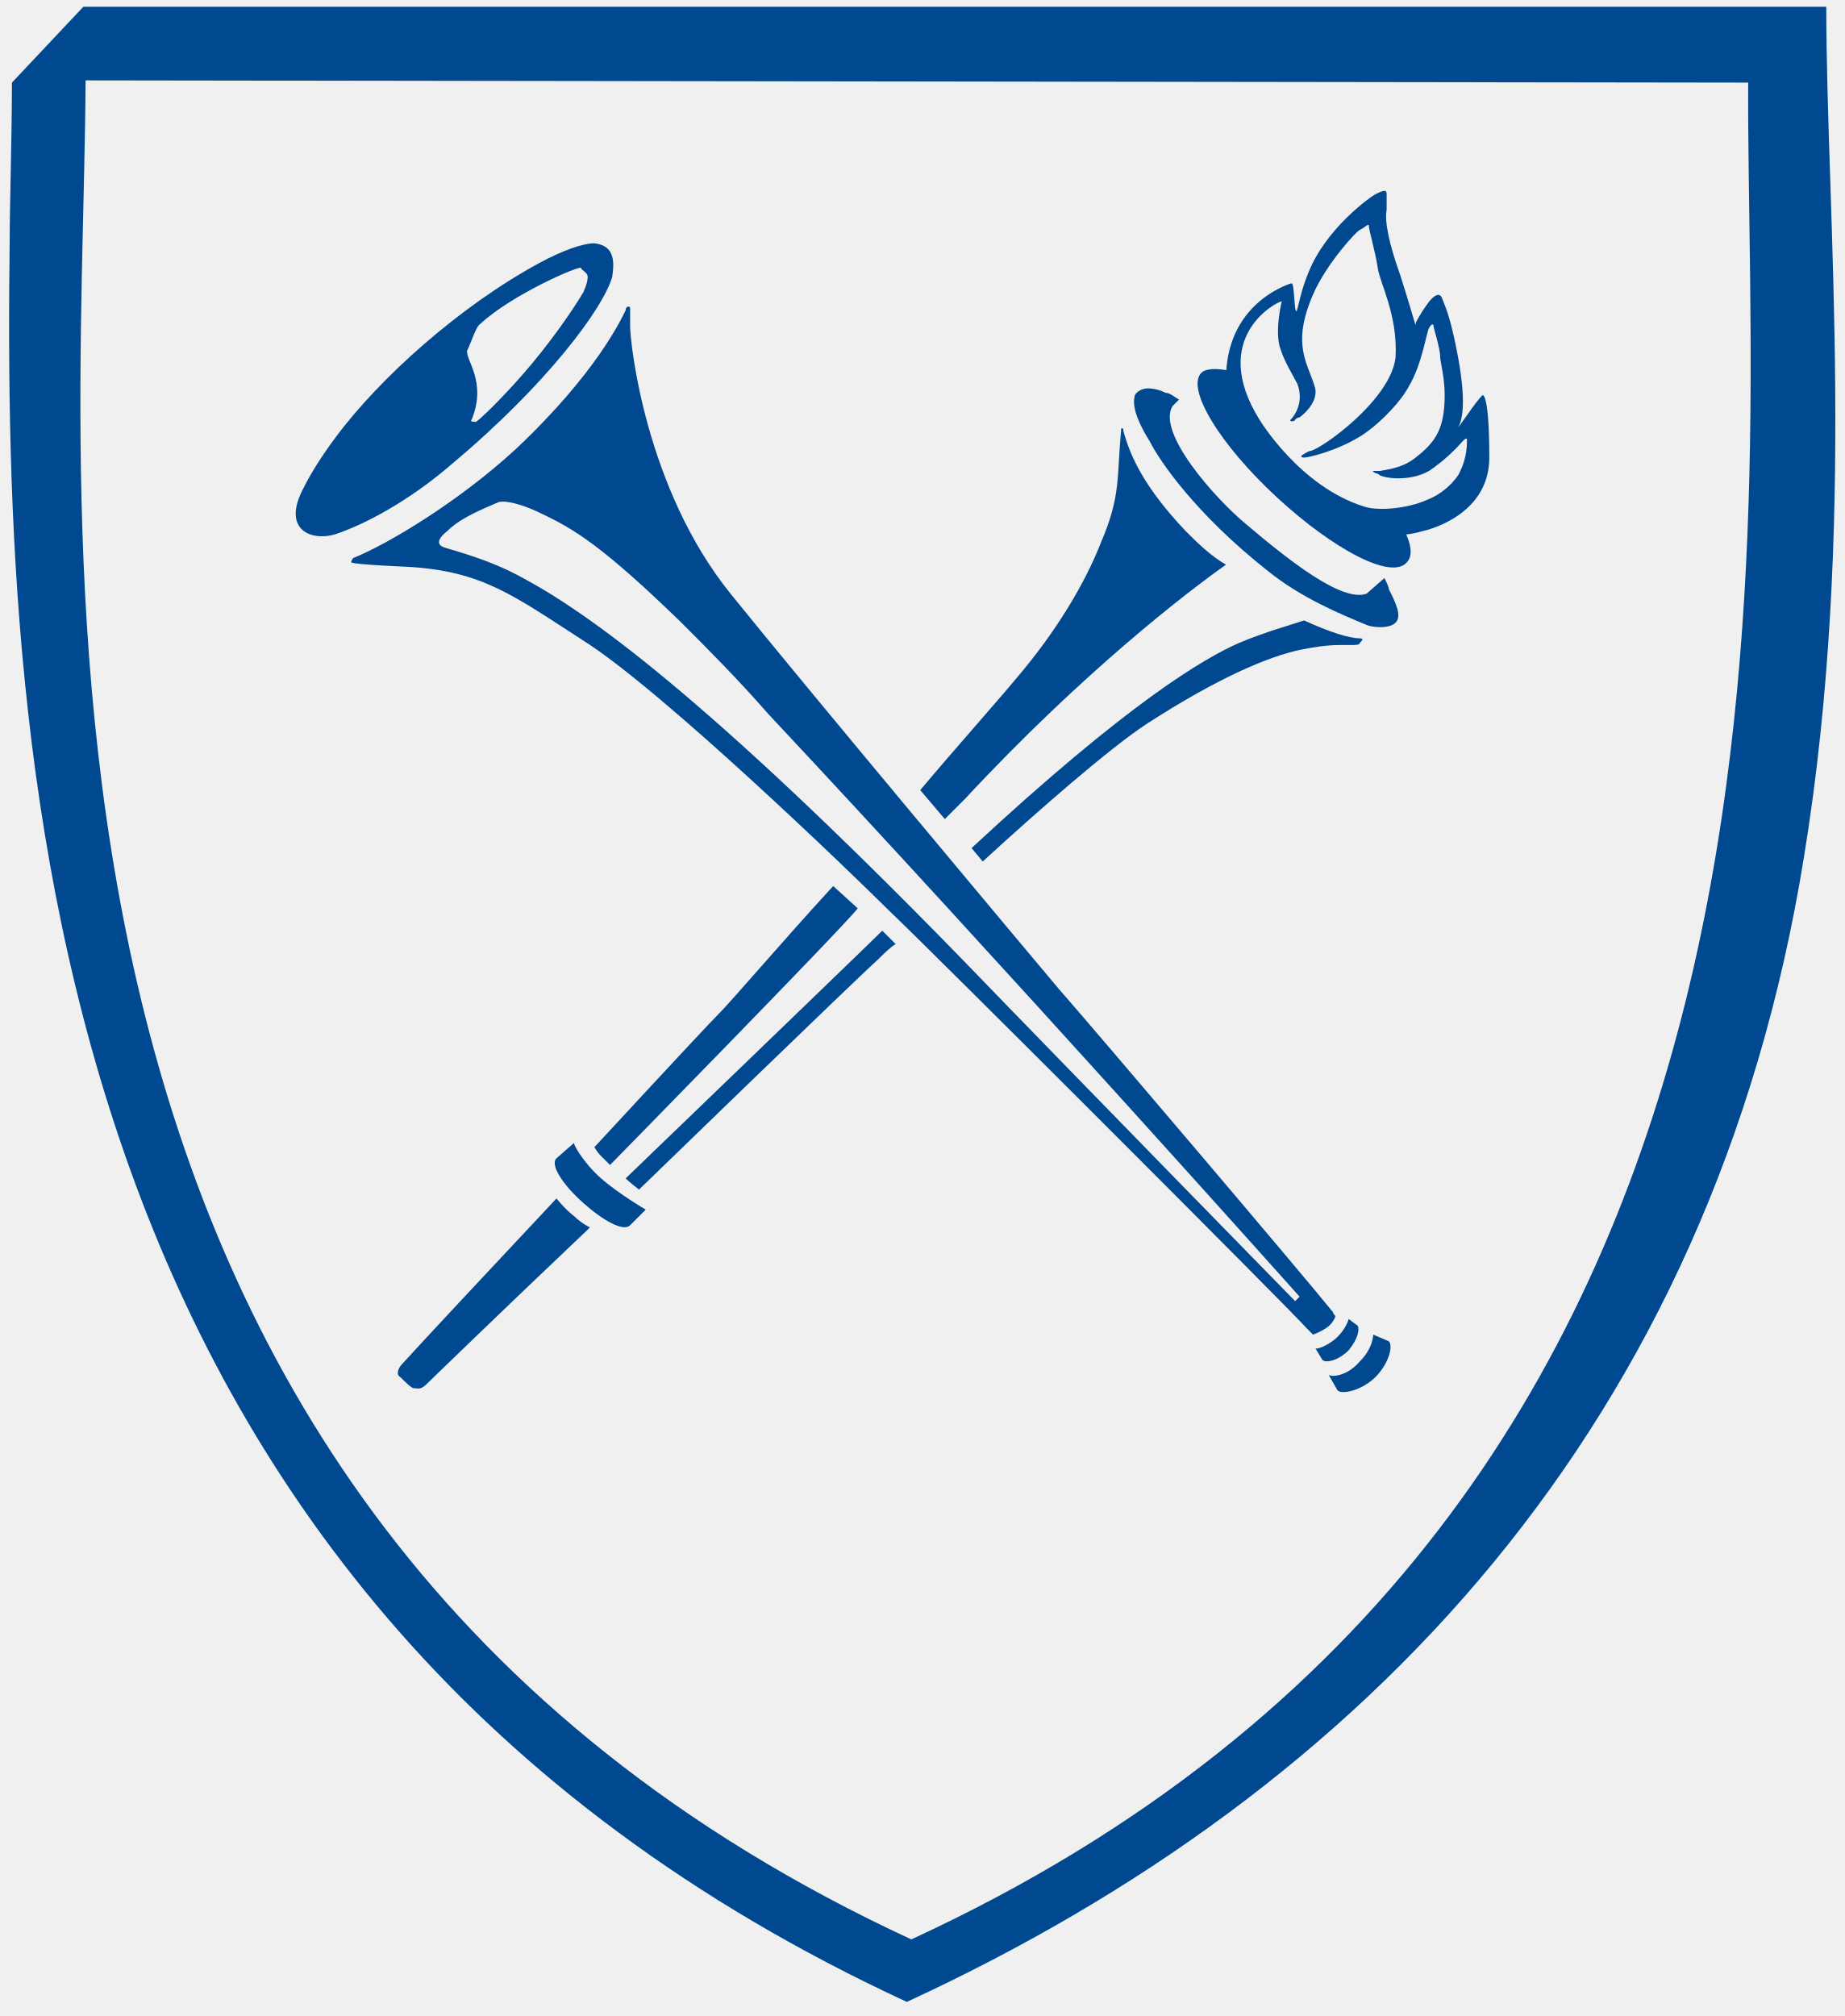
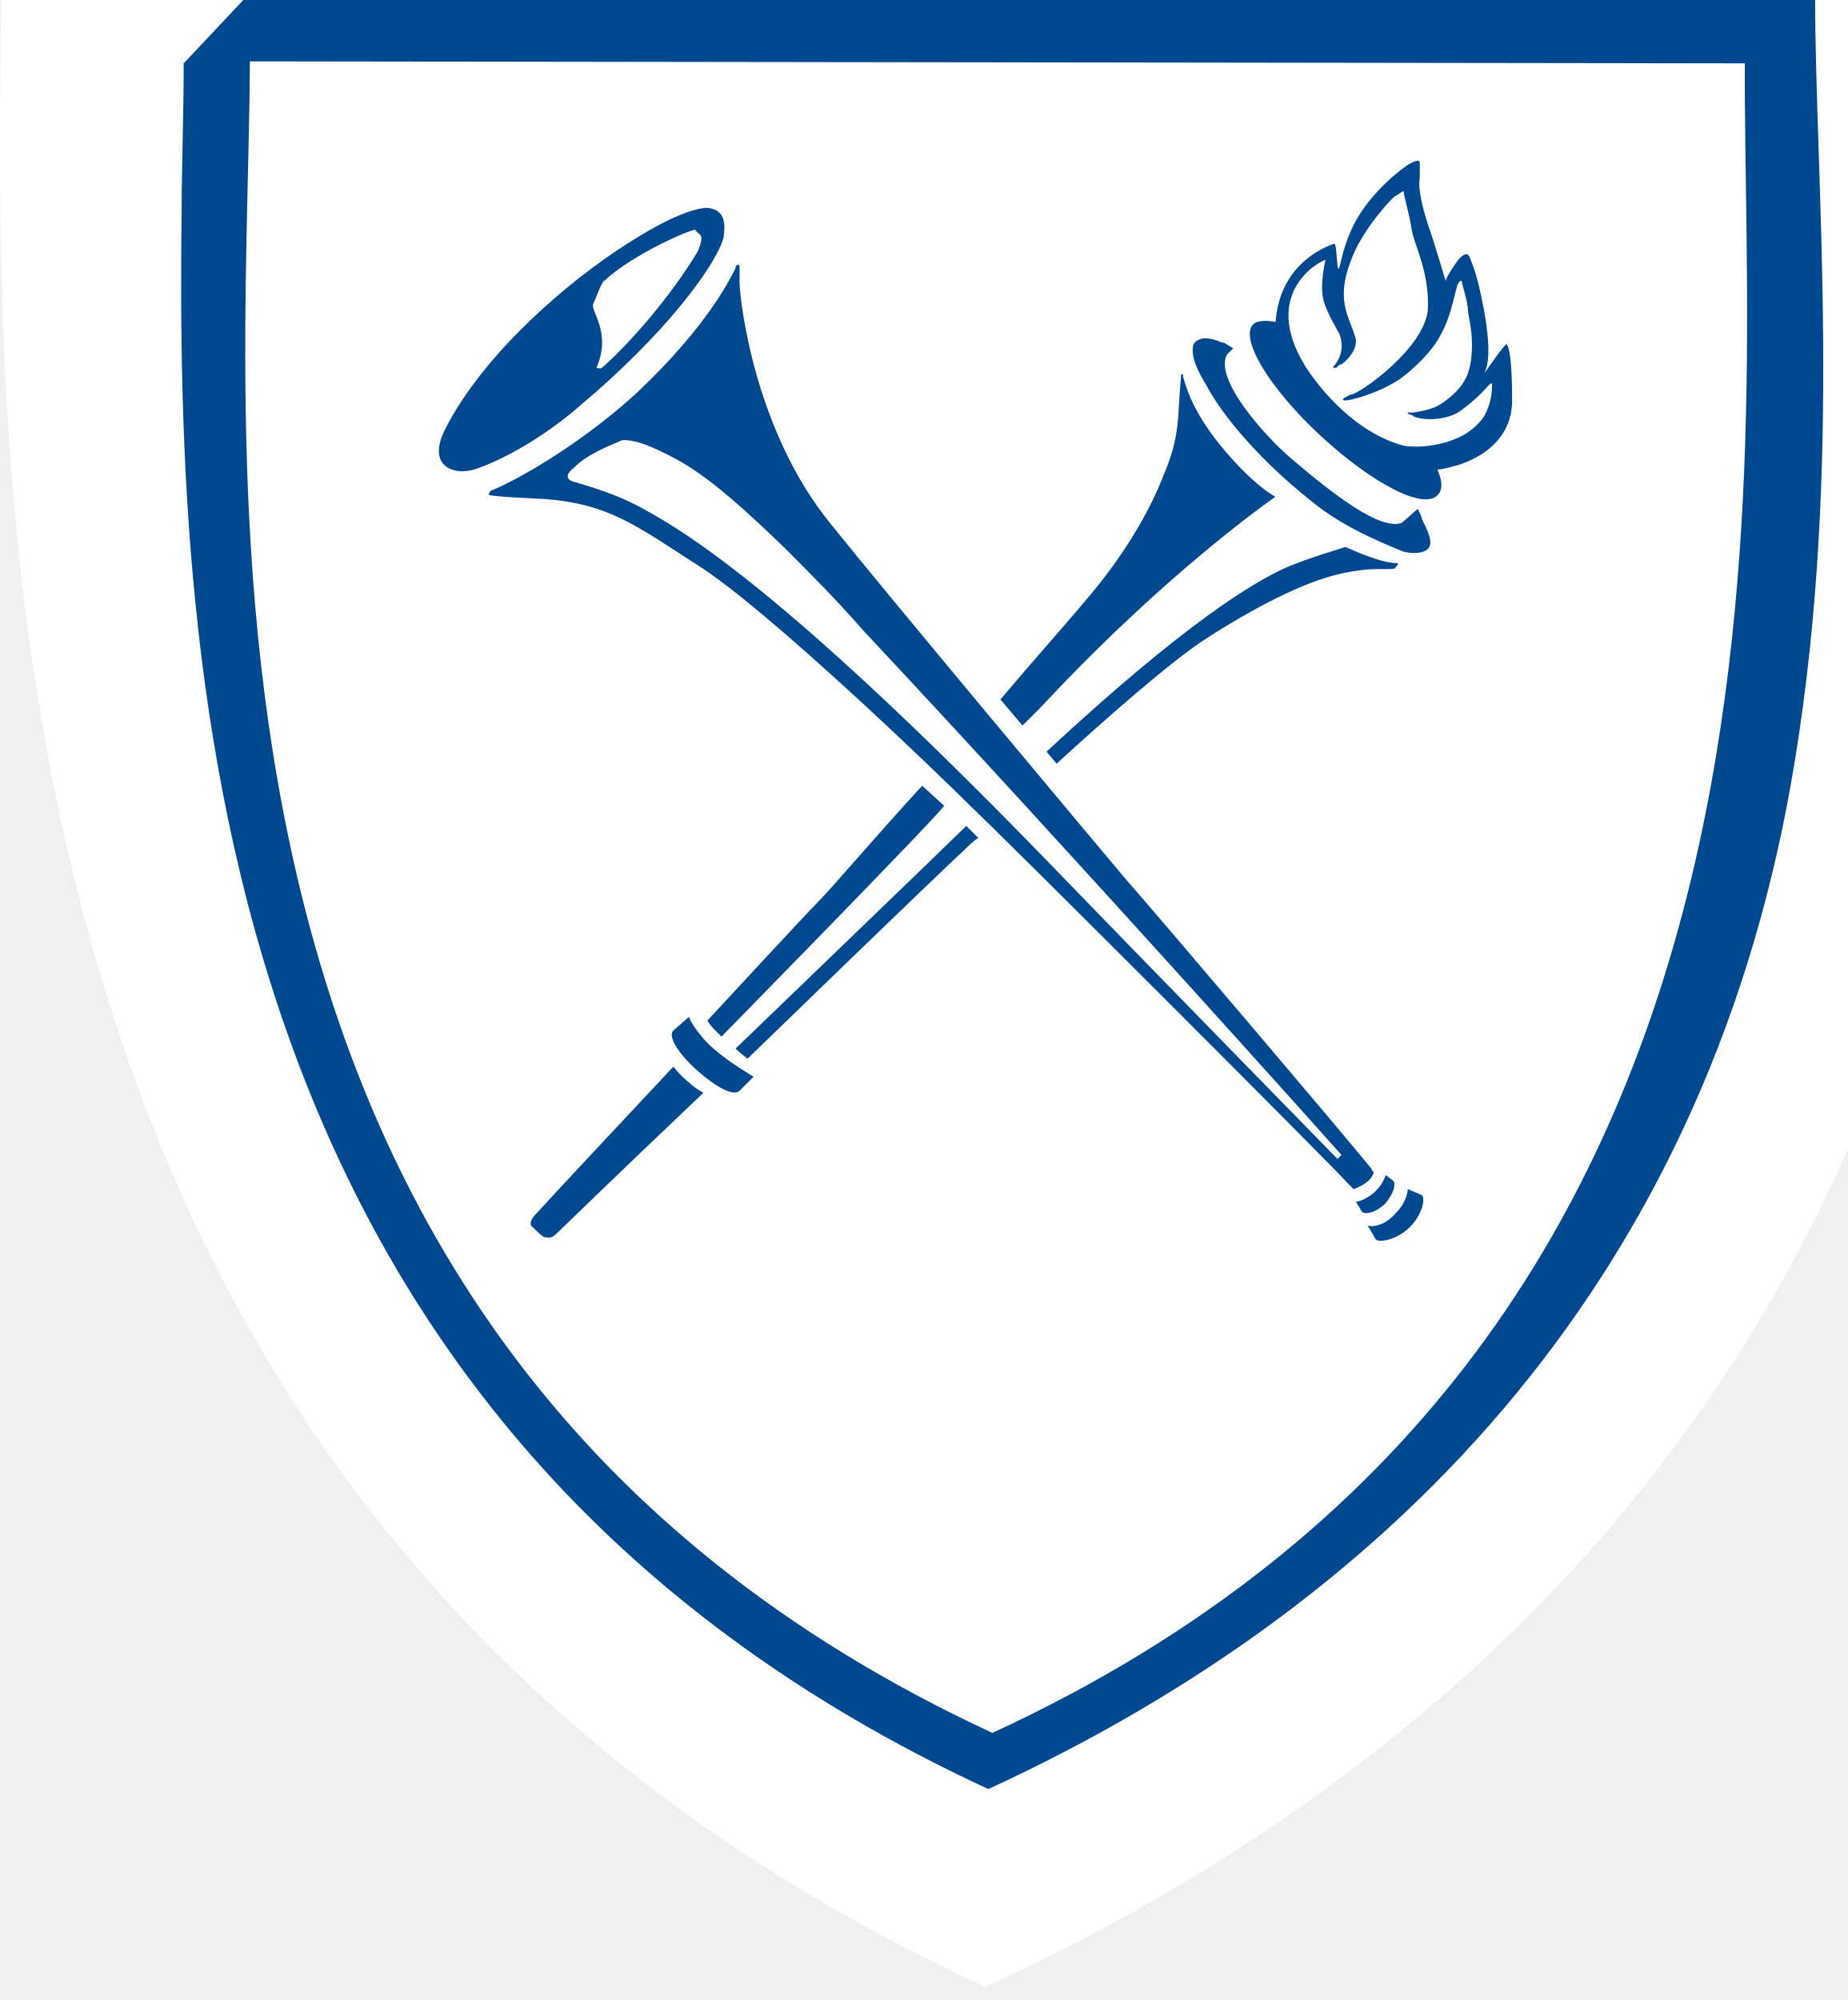
- <svg xmlns="http://www.w3.org/2000/svg" width="78.883" height="86.217" viewBox="0 0 95 104" fill="none">
-   <path d="M46.936 100.048C-1.533 77.599 4.223 27.518 4.338 4.147L90.109 4.262C89.993 27.633 95.404 77.714 46.936 100.048ZM4.223 0.348L0.539 4.262C0.539 7.025 0.424 10.594 0.424 12.321C0.079 39.837 1.921 82.549 46.705 103.272C70.422 92.335 88.266 73.454 92.987 44.212C95.75 27.288 94.138 11.17 94.138 0.348L4.223 0.348Z" fill="#004990" />
-   <path d="M28.631 61.826C25.177 65.51 21.838 69.079 20.687 70.346C20.456 70.576 20.341 70.921 20.572 71.036C20.802 71.266 21.147 71.612 21.262 71.612C21.493 71.612 21.608 71.727 21.953 71.382C22.068 71.266 25.867 67.582 30.358 63.323C30.358 63.323 29.897 63.093 29.552 62.747C29.091 62.402 28.631 61.826 28.631 61.826Z" fill="#004990" />
-   <path d="M30.933 60.79C31.854 61.596 33.235 62.402 33.235 62.402L32.429 63.208C32.084 63.553 31.048 62.977 30.012 62.056C28.976 61.135 28.285 60.099 28.63 59.754L29.551 58.948C29.436 58.948 30.012 59.984 30.933 60.79Z" fill="#004990" />
-   <path d="M70.076 70.23C70.767 69.54 70.767 68.849 70.767 68.849L71.573 69.194C71.803 69.424 71.573 70.346 70.882 71.036C70.192 71.727 69.156 71.957 68.925 71.727L68.465 70.921C68.58 71.036 69.386 71.036 70.076 70.23Z" fill="#004990" />
-   <path d="M68.925 68.964C69.386 68.504 69.501 68.043 69.501 68.043L69.962 68.388C70.077 68.619 69.962 69.079 69.501 69.655C68.925 70.23 68.235 70.346 68.119 70.115L67.774 69.54C67.774 69.655 68.465 69.424 68.925 68.964Z" fill="#004990" />
-   <path d="M71.343 29.821L70.422 30.627C69.155 31.087 66.392 28.9 64.09 26.942C62.593 25.676 59.6 22.337 60.406 20.956L60.751 20.61C60.521 20.495 60.29 20.265 60.06 20.265C59.83 20.15 59.484 20.035 59.139 20.035C58.794 20.035 58.448 20.265 58.448 20.495C58.333 21.071 58.679 21.877 59.254 22.798C59.715 23.719 61.557 26.482 65.356 29.475C67.083 30.857 69.04 31.663 70.422 32.238C70.652 32.353 71.573 32.469 71.918 32.123C72.264 31.778 71.918 31.087 71.573 30.396C71.573 30.281 71.458 30.051 71.343 29.821Z" fill="#004990" />
-   <path d="M32.43 15.89C32.43 16.12 32.43 16.466 32.43 16.811C32.43 17.732 33.236 25.215 37.611 30.626C41.41 35.347 52.693 48.817 54.535 51.004C56.261 52.961 67.314 65.971 68.695 67.698C68.695 67.813 68.81 67.813 68.81 67.928C68.81 67.928 68.695 68.273 68.35 68.503C68.004 68.734 67.659 68.849 67.659 68.849L67.314 68.503C66.853 67.928 47.627 48.701 45.785 46.974C43.943 45.133 34.042 35.577 30.012 33.044C26.443 30.741 24.832 29.475 21.032 29.245C21.032 29.245 18.269 29.13 18.039 29.015C18.039 29.015 18.039 28.899 18.154 28.784C19.881 28.094 23.565 25.906 26.558 23.143C30.703 19.229 31.97 16.466 32.2 16.005C32.2 15.775 32.43 15.775 32.43 15.89ZM35.078 32.123C31.049 28.209 29.552 27.288 27.825 26.482C26.904 26.021 25.983 25.791 25.637 25.906C24.832 26.252 23.68 26.712 22.989 27.403C22.414 27.863 22.529 28.094 22.759 28.209C22.989 28.324 25.062 28.784 26.904 29.82C30.128 31.547 36.229 35.807 49.469 49.392C56.146 56.3 66.738 67.122 66.738 67.122L66.968 66.892C66.968 66.892 51.541 49.623 39.568 36.843C37.956 35.001 36.459 33.505 35.078 32.123Z" fill="#004990" />
-   <path d="M23.22 23.949C21.493 25.446 19.305 26.827 17.348 27.518C16.082 27.979 14.355 27.403 15.621 25.1C15.967 24.41 16.542 23.488 17.233 22.567C19.536 19.459 23.68 15.775 27.71 13.588C28.976 12.897 30.012 12.551 30.588 12.551C31.624 12.666 31.624 13.472 31.509 14.278C31.048 15.89 28.17 19.804 23.22 23.949ZM24.486 21.762C24.947 21.416 26.558 19.804 27.825 18.193C29.206 16.466 30.012 15.084 30.012 15.084C30.012 15.084 30.242 14.624 30.242 14.278C30.242 14.048 29.897 13.933 29.897 13.818C29.782 13.703 26.328 15.199 24.716 16.696C24.486 16.811 24.256 17.617 24.026 18.078C23.91 18.538 25.062 19.689 24.256 21.646C24.141 21.762 24.371 21.762 24.486 21.762Z" fill="#004990" />
-   <path d="M45.439 48.011C44.633 48.817 32.2 60.79 32.2 60.79C32.43 61.02 32.89 61.366 32.89 61.366C32.89 61.366 44.288 50.313 45.209 49.508C45.439 49.277 45.9 48.817 46.13 48.702L45.439 48.011Z" fill="#004990" />
-   <path d="M69.04 33.275C69.271 33.275 69.386 33.275 69.616 33.275C69.846 33.275 70.076 33.275 70.076 33.16C70.192 33.044 70.307 32.929 70.076 32.929C69.501 32.929 68.465 32.584 67.198 32.008C66.508 32.238 65.241 32.584 63.86 33.16C62.018 33.965 58.103 36.268 50.044 43.751L50.62 44.442C53.383 41.909 57.182 38.57 59.139 37.304C62.708 35.002 65.356 33.85 67.083 33.505C67.659 33.39 68.35 33.275 69.04 33.275Z" fill="#004990" />
-   <path d="M61.097 27.403C58.91 25.1 58.219 23.489 57.874 22.222V22.107H57.759V22.222C57.528 24.64 57.759 25.561 56.723 27.979C55.917 30.051 54.42 32.584 52.348 35.001C51.196 36.383 49.239 38.57 47.397 40.758L48.664 42.254C48.779 42.139 49.239 41.679 49.7 41.218C55.801 34.656 61.212 30.511 63.17 29.13C62.364 28.669 61.673 27.979 61.097 27.403Z" fill="#004990" />
-   <path d="M42.907 45.708C40.259 48.586 37.726 51.58 36.92 52.386C36.229 53.076 30.588 59.178 30.588 59.178C30.588 59.178 30.703 59.408 30.933 59.639C31.164 59.869 31.394 60.099 31.394 60.099C31.394 60.099 43.367 47.896 44.173 46.859L42.907 45.708Z" fill="#004990" />
-   <path d="M63.284 19.344C63.284 19.229 63.284 19.114 63.284 19.114C62.709 18.999 62.133 18.999 61.903 19.229C61.097 20.035 62.824 22.913 65.817 25.676C68.695 28.324 71.688 29.936 72.494 29.015C72.84 28.669 72.725 27.979 72.264 27.173C68.12 27.633 63.284 21.992 63.284 19.344Z" fill="#004990" />
-   <path d="M76.409 20.38C75.948 20.84 75.257 21.992 74.912 22.337C75.373 21.992 75.603 20.956 75.142 18.423C74.797 16.581 74.567 16.005 74.336 15.43C74.221 15.084 73.991 15.199 73.761 15.43C73.531 15.66 72.955 16.581 72.955 16.696C72.955 16.926 72.955 16.696 72.149 14.163C71.573 12.551 71.343 11.4 71.458 10.824C71.458 10.479 71.458 10.249 71.458 10.018C71.458 9.788 71.343 9.788 70.883 10.018C70.652 10.134 68.35 11.745 67.429 14.048C66.853 15.43 66.853 16.466 66.738 15.89C66.623 14.508 66.623 14.624 66.508 14.624C65.817 14.854 63.169 16.005 63.169 19.574C63.169 22.567 68.695 28.784 73.3 27.403C73.3 27.403 76.754 26.712 76.754 23.604C76.754 20.265 76.409 20.38 76.409 20.38ZM75.257 24.294C75.142 24.64 74.452 25.446 73.531 25.791C72.494 26.252 70.998 26.367 70.307 26.136C66.968 25.1 64.896 21.646 64.896 21.646C62.248 17.387 65.817 15.545 66.047 15.545C66.047 15.545 65.702 16.926 65.932 17.847C66.162 18.653 66.623 19.344 66.853 19.804C67.198 20.725 66.738 21.416 66.508 21.646C66.393 21.762 66.738 21.762 66.738 21.646C66.738 21.646 66.853 21.531 66.968 21.531C67.429 21.186 67.889 20.61 67.774 20.035C67.429 18.768 66.508 17.847 67.659 15.199C68.35 13.588 69.962 11.861 70.077 11.861C70.307 11.745 70.537 11.515 70.537 11.63C70.537 11.861 70.883 13.012 70.998 13.818C71.113 14.624 72.034 16.235 71.919 18.423C71.689 20.61 68.12 23.143 67.544 23.258C67.429 23.258 67.083 23.488 67.083 23.488C66.968 23.604 67.198 23.604 67.198 23.604C67.429 23.604 68.925 23.258 70.192 22.452C71.228 21.762 72.264 20.61 72.609 19.919C73.3 18.768 73.531 17.041 73.646 16.926C73.761 16.696 73.876 16.696 73.876 16.811C73.876 16.926 74.221 17.962 74.221 18.423C74.221 18.653 74.452 19.459 74.452 20.38C74.452 22.107 73.991 22.798 72.955 23.604C72.379 24.064 71.804 24.179 71.113 24.294H70.883C70.767 24.294 70.652 24.294 70.883 24.41C70.883 24.41 70.998 24.41 71.113 24.525C71.689 24.755 72.84 24.755 73.646 24.294C73.991 24.064 74.452 23.719 75.027 23.143C75.257 22.913 75.603 22.452 75.603 22.683C75.603 22.913 75.603 23.604 75.257 24.294Z" fill="#004990" />
+ <svg xmlns="http://www.w3.org/2000/svg" width="88.883" height="96.217" viewBox="30 40 106 114" fill="none">
+   <path d="M30.177 32.77L34.674 27.992H144.43C144.43 41.202 146.397 60.877 143.024 81.535C137.262 117.23 115.48 140.277 86.53 153.628C31.863 128.332 29.615 76.195 30.037 42.608C30.037 40.5 30.177 36.143 30.177 32.77Z" fill="white" />
+   <path d="M86.936 139.048C38.467 116.599 44.223 66.518 44.338 43.147L130.108 43.262C129.993 66.633 135.404 116.714 86.936 139.048ZM44.223 39.348L40.539 43.262C40.539 46.025 40.424 49.594 40.424 51.321C40.079 78.837 41.921 121.549 86.705 142.272C110.422 131.335 128.266 112.454 132.987 83.212C135.75 66.288 134.138 50.17 134.138 39.348L44.223 39.348Z" fill="#004990" />
+   <path d="M68.631 100.826C65.177 104.51 61.838 108.079 60.687 109.345C60.456 109.576 60.341 109.921 60.572 110.036C60.802 110.267 61.147 110.612 61.262 110.612C61.493 110.612 61.608 110.727 61.953 110.382C62.068 110.267 65.868 106.582 70.358 102.323C70.358 102.323 69.897 102.092 69.552 101.747C69.091 101.402 68.631 100.826 68.631 100.826Z" fill="#004990" />
+   <path d="M70.933 99.79C71.854 100.596 73.235 101.402 73.235 101.402L72.43 102.208C72.084 102.553 71.048 101.977 70.012 101.056C68.976 100.135 68.285 99.099 68.63 98.754L69.551 97.948C69.436 97.948 70.012 98.984 70.933 99.79Z" fill="#004990" />
+   <path d="M110.077 109.23C110.767 108.54 110.767 107.849 110.767 107.849L111.573 108.194C111.803 108.425 111.573 109.346 110.882 110.036C110.192 110.727 109.155 110.957 108.925 110.727L108.465 109.921C108.58 110.036 109.386 110.036 110.077 109.23Z" fill="#004990" />
+   <path d="M108.925 107.964C109.386 107.503 109.501 107.043 109.501 107.043L109.961 107.388C110.077 107.619 109.961 108.079 109.501 108.655C108.925 109.23 108.235 109.346 108.119 109.115L107.774 108.54C107.774 108.655 108.465 108.424 108.925 107.964Z" fill="#004990" />
+   <path d="M111.343 68.821L110.422 69.626C109.155 70.087 106.392 67.9 104.09 65.942C102.593 64.676 99.6 61.337 100.405 59.956L100.751 59.61C100.521 59.495 100.29 59.265 100.06 59.265C99.83 59.15 99.484 59.035 99.139 59.035C98.794 59.035 98.448 59.265 98.448 59.495C98.333 60.071 98.679 60.877 99.254 61.798C99.715 62.719 101.557 65.482 105.356 68.475C107.083 69.857 109.04 70.663 110.422 71.238C110.652 71.353 111.573 71.469 111.918 71.123C112.264 70.778 111.918 70.087 111.573 69.396C111.573 69.281 111.458 69.051 111.343 68.821Z" fill="#004990" />
+   <path d="M72.43 54.89C72.43 55.12 72.43 55.466 72.43 55.811C72.43 56.732 73.236 64.215 77.611 69.626C81.41 74.347 92.692 87.817 94.534 90.004C96.261 91.961 107.314 104.971 108.695 106.697C108.695 106.813 108.81 106.813 108.81 106.928C108.81 106.928 108.695 107.273 108.35 107.503C108.004 107.734 107.659 107.849 107.659 107.849L107.314 107.503C106.853 106.928 87.627 87.701 85.785 85.975C83.943 84.132 74.042 74.577 70.012 72.044C66.443 69.742 64.832 68.475 61.032 68.245C61.032 68.245 58.269 68.13 58.039 68.015C58.039 68.015 58.039 67.9 58.154 67.784C59.881 67.094 63.565 64.906 66.558 62.143C70.703 58.229 71.969 55.466 72.2 55.005C72.2 54.775 72.43 54.775 72.43 54.89ZM75.078 71.123C71.049 67.209 69.552 66.288 67.825 65.482C66.904 65.021 65.983 64.791 65.638 64.906C64.832 65.252 63.68 65.712 62.989 66.403C62.414 66.863 62.529 67.094 62.759 67.209C62.989 67.324 65.062 67.784 66.904 68.82C70.127 70.547 76.229 74.807 89.469 88.392C96.146 95.3 106.738 106.122 106.738 106.122L106.968 105.892C106.968 105.892 91.541 88.623 79.568 75.843C77.956 74.001 76.46 72.505 75.078 71.123Z" fill="#004990" />
+   <path d="M63.22 62.949C61.493 64.446 59.305 65.827 57.348 66.518C56.082 66.978 54.355 66.403 55.621 64.1C55.967 63.41 56.542 62.489 57.233 61.568C59.536 58.459 63.68 54.775 67.71 52.587C68.976 51.897 70.012 51.551 70.588 51.551C71.624 51.666 71.624 52.472 71.509 53.278C71.048 54.89 68.17 58.804 63.22 62.949ZM64.486 60.762C64.947 60.416 66.558 58.804 67.825 57.193C69.206 55.466 70.012 54.084 70.012 54.084C70.012 54.084 70.243 53.624 70.243 53.278C70.243 53.048 69.897 52.933 69.897 52.818C69.782 52.703 66.328 54.199 64.716 55.696C64.486 55.811 64.256 56.617 64.026 57.078C63.91 57.538 65.062 58.689 64.256 60.647C64.141 60.762 64.371 60.762 64.486 60.762Z" fill="#004990" />
+   <path d="M85.439 87.011C84.633 87.817 72.2 99.79 72.2 99.79C72.43 100.02 72.89 100.366 72.89 100.366C72.89 100.366 84.288 89.313 85.209 88.507C85.439 88.277 85.9 87.817 86.13 87.702L85.439 87.011Z" fill="#004990" />
+   <path d="M109.04 72.275C109.271 72.275 109.386 72.275 109.616 72.275C109.846 72.275 110.077 72.275 110.077 72.159C110.192 72.044 110.307 71.929 110.077 71.929C109.501 71.929 108.465 71.584 107.198 71.008C106.508 71.238 105.241 71.584 103.86 72.159C102.018 72.965 98.103 75.268 90.044 82.751L90.62 83.442C93.383 80.909 97.182 77.57 99.139 76.304C102.708 74.001 105.356 72.85 107.083 72.505C107.659 72.39 108.35 72.275 109.04 72.275Z" fill="#004990" />
+   <path d="M101.097 66.403C98.91 64.1 98.219 62.489 97.874 61.222V61.107H97.759V61.222C97.528 63.64 97.759 64.561 96.723 66.979C95.917 69.051 94.42 71.584 92.348 74.001C91.196 75.383 89.239 77.57 87.397 79.758L88.664 81.254C88.779 81.139 89.239 80.679 89.7 80.218C95.802 73.656 101.213 69.511 103.17 68.13C102.364 67.669 101.673 66.979 101.097 66.403Z" fill="#004990" />
+   <path d="M82.907 84.708C80.259 87.586 77.726 90.58 76.92 91.386C76.229 92.076 70.588 98.178 70.588 98.178C70.588 98.178 70.703 98.408 70.933 98.639C71.164 98.869 71.394 99.099 71.394 99.099C71.394 99.099 83.367 86.896 84.173 85.859L82.907 84.708Z" fill="#004990" />
+   <path d="M103.284 58.344C103.284 58.229 103.284 58.114 103.284 58.114C102.708 57.999 102.133 57.999 101.903 58.229C101.097 59.035 102.824 61.913 105.817 64.676C108.695 67.324 111.688 68.936 112.494 68.015C112.84 67.669 112.725 66.978 112.264 66.173C108.119 66.633 103.284 60.992 103.284 58.344Z" fill="#004990" />
+   <path d="M116.409 59.38C115.948 59.84 115.257 60.992 114.912 61.337C115.373 60.992 115.603 59.956 115.142 57.423C114.797 55.581 114.567 55.005 114.336 54.429C114.221 54.084 113.991 54.199 113.761 54.429C113.531 54.66 112.955 55.581 112.955 55.696C112.955 55.926 112.955 55.696 112.149 53.163C111.573 51.551 111.343 50.4 111.458 49.824C111.458 49.479 111.458 49.249 111.458 49.019C111.458 48.788 111.343 48.788 110.883 49.019C110.652 49.134 108.35 50.745 107.429 53.048C106.853 54.429 106.853 55.466 106.738 54.89C106.623 53.508 106.623 53.624 106.508 53.624C105.817 53.854 103.169 55.005 103.169 58.574C103.169 61.567 108.695 67.784 113.3 66.403C113.3 66.403 116.754 65.712 116.754 62.604C116.754 59.265 116.409 59.38 116.409 59.38ZM115.257 63.294C115.142 63.64 114.452 64.446 113.531 64.791C112.494 65.251 110.998 65.367 110.307 65.136C106.968 64.1 104.896 60.646 104.896 60.646C102.248 56.387 105.817 54.545 106.047 54.545C106.047 54.545 105.702 55.926 105.932 56.847C106.162 57.653 106.623 58.344 106.853 58.804C107.199 59.725 106.738 60.416 106.508 60.646C106.393 60.761 106.738 60.761 106.738 60.646C106.738 60.646 106.853 60.531 106.968 60.531C107.429 60.186 107.889 59.61 107.774 59.035C107.429 57.768 106.508 56.847 107.659 54.199C108.35 52.587 109.962 50.861 110.077 50.861C110.307 50.745 110.537 50.515 110.537 50.63C110.537 50.861 110.883 52.012 110.998 52.818C111.113 53.624 112.034 55.235 111.919 57.423C111.689 59.61 108.12 62.143 107.544 62.258C107.429 62.258 107.083 62.488 107.083 62.488C106.968 62.604 107.199 62.604 107.199 62.604C107.429 62.604 108.925 62.258 110.192 61.452C111.228 60.761 112.264 59.61 112.61 58.919C113.3 57.768 113.531 56.041 113.646 55.926C113.761 55.696 113.876 55.696 113.876 55.811C113.876 55.926 114.221 56.962 114.221 57.423C114.221 57.653 114.452 58.459 114.452 59.38C114.452 61.107 113.991 61.798 112.955 62.604C112.379 63.064 111.804 63.179 111.113 63.294H110.883C110.767 63.294 110.652 63.294 110.883 63.41C110.883 63.41 110.998 63.41 111.113 63.525C111.689 63.755 112.84 63.755 113.646 63.294C113.991 63.064 114.452 62.719 115.027 62.143C115.257 61.913 115.603 61.452 115.603 61.682C115.603 61.913 115.603 62.604 115.257 63.294Z" fill="#004990" />
</svg>
